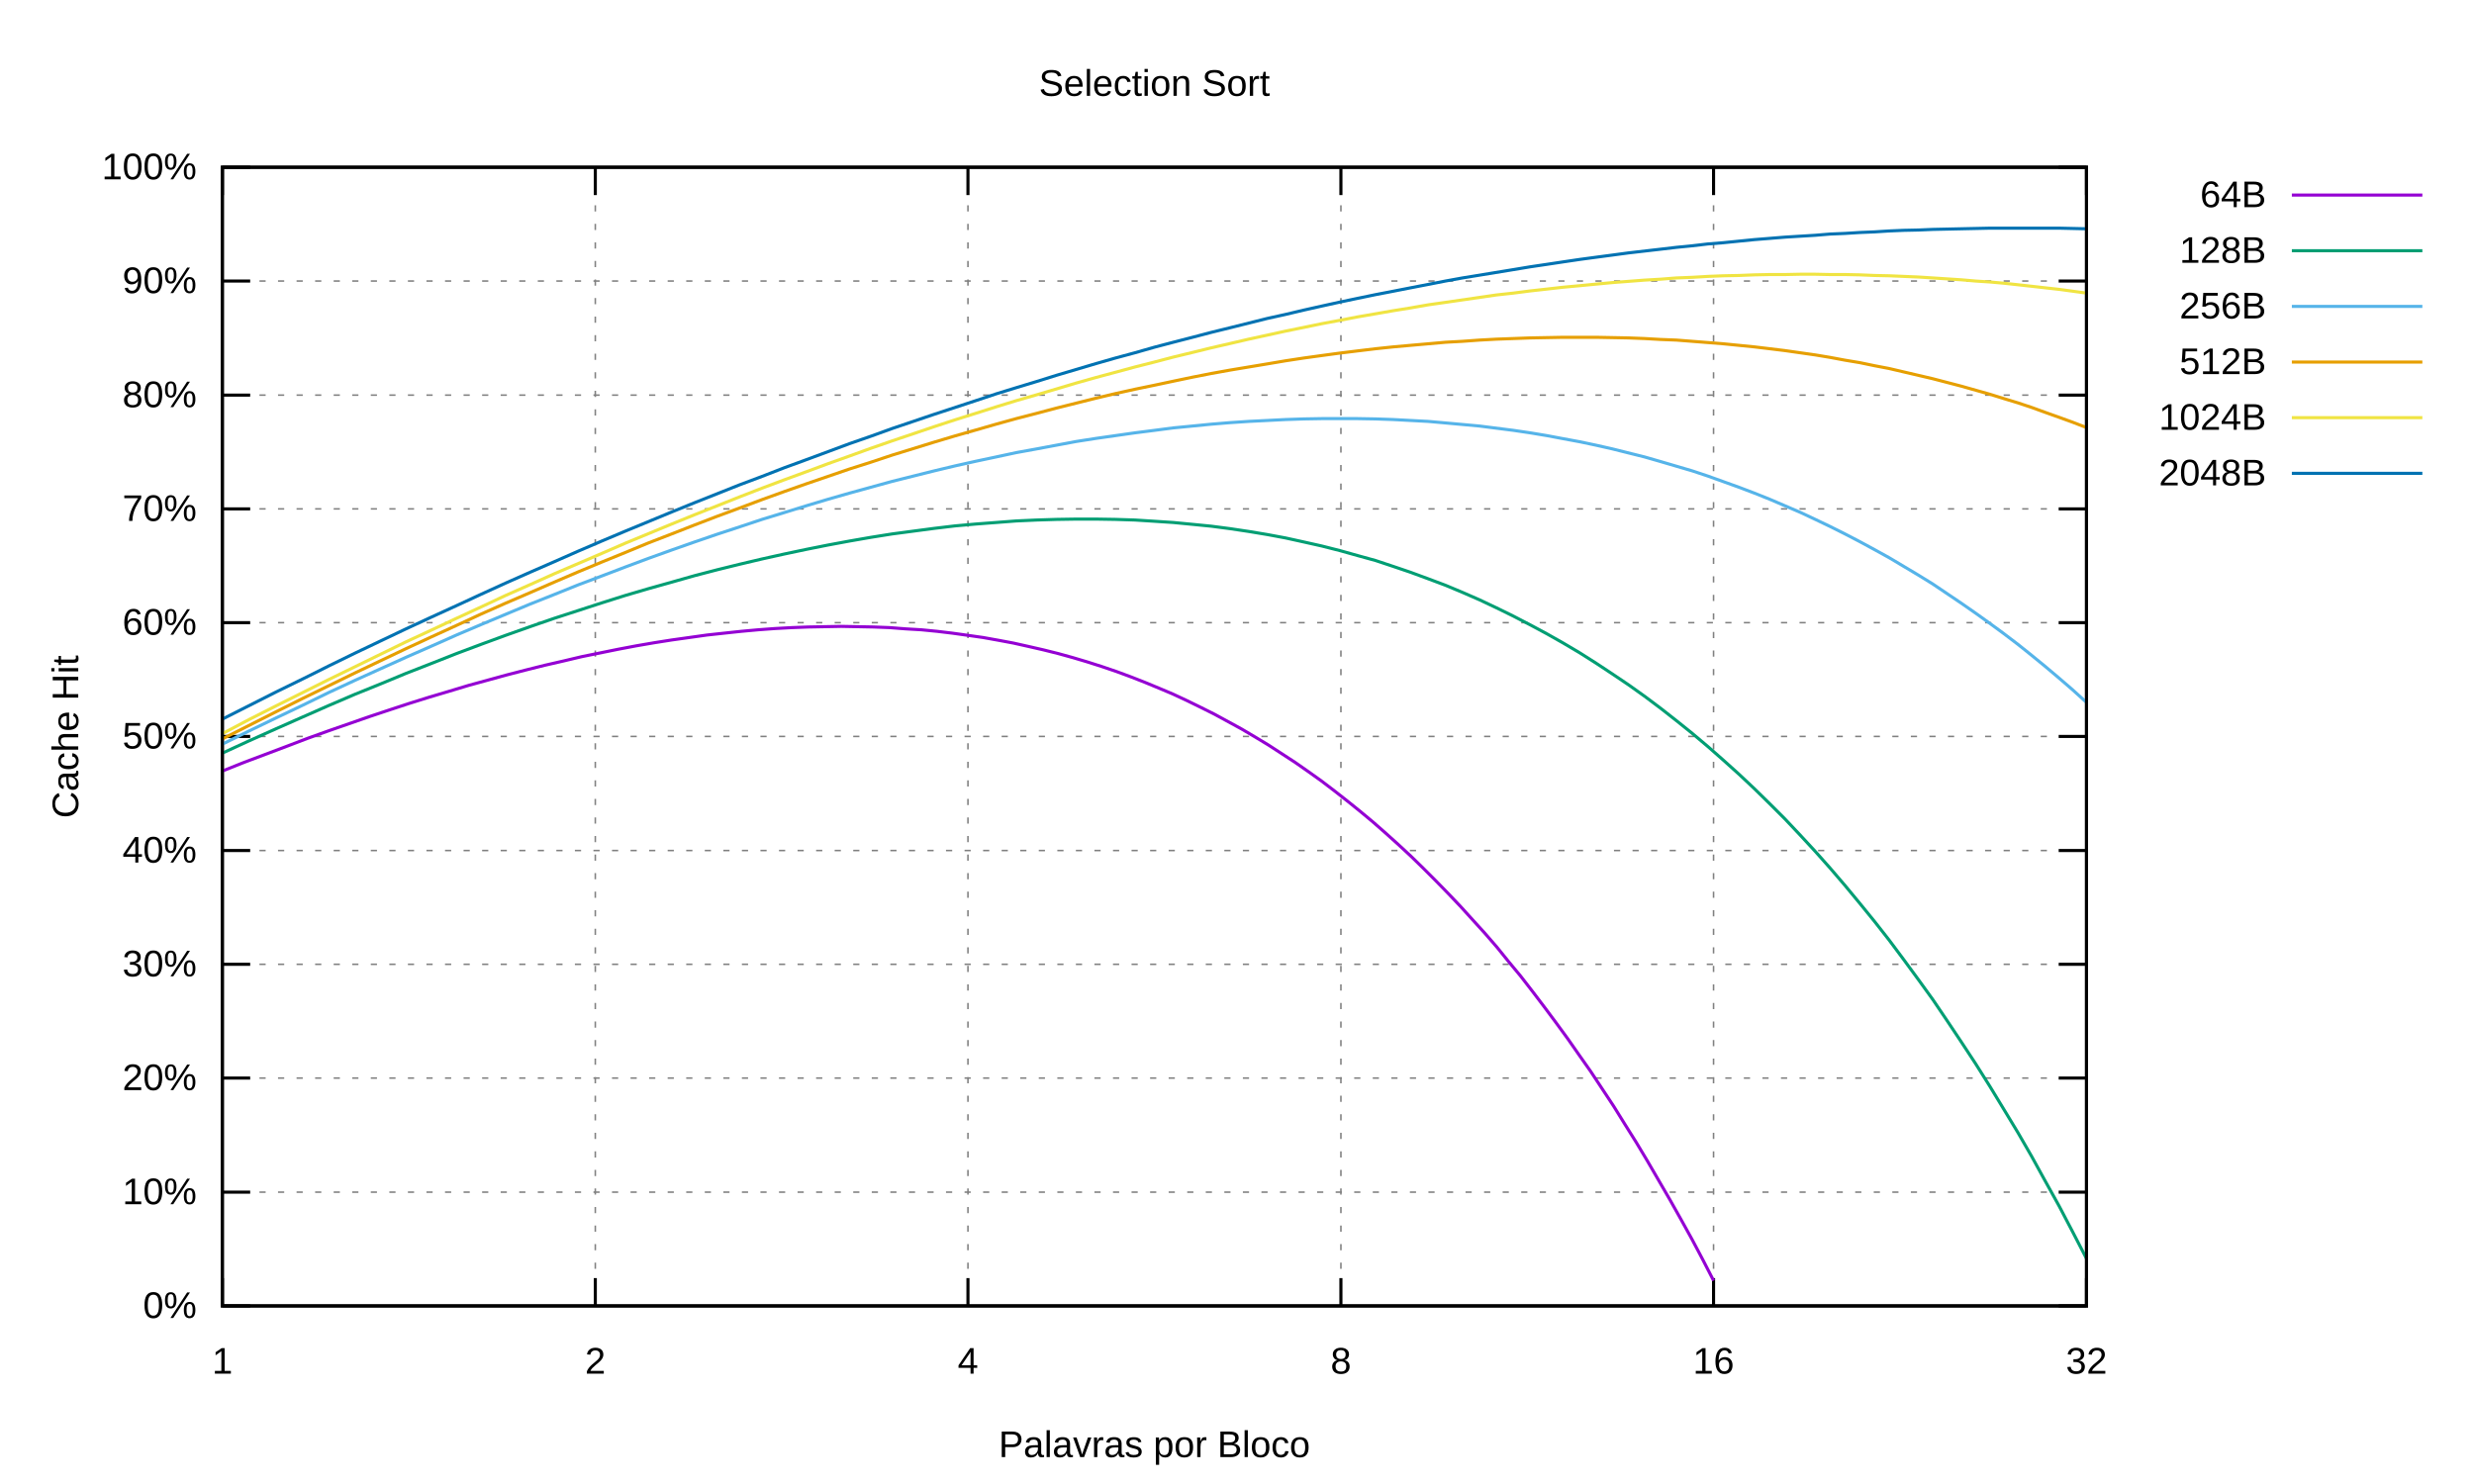
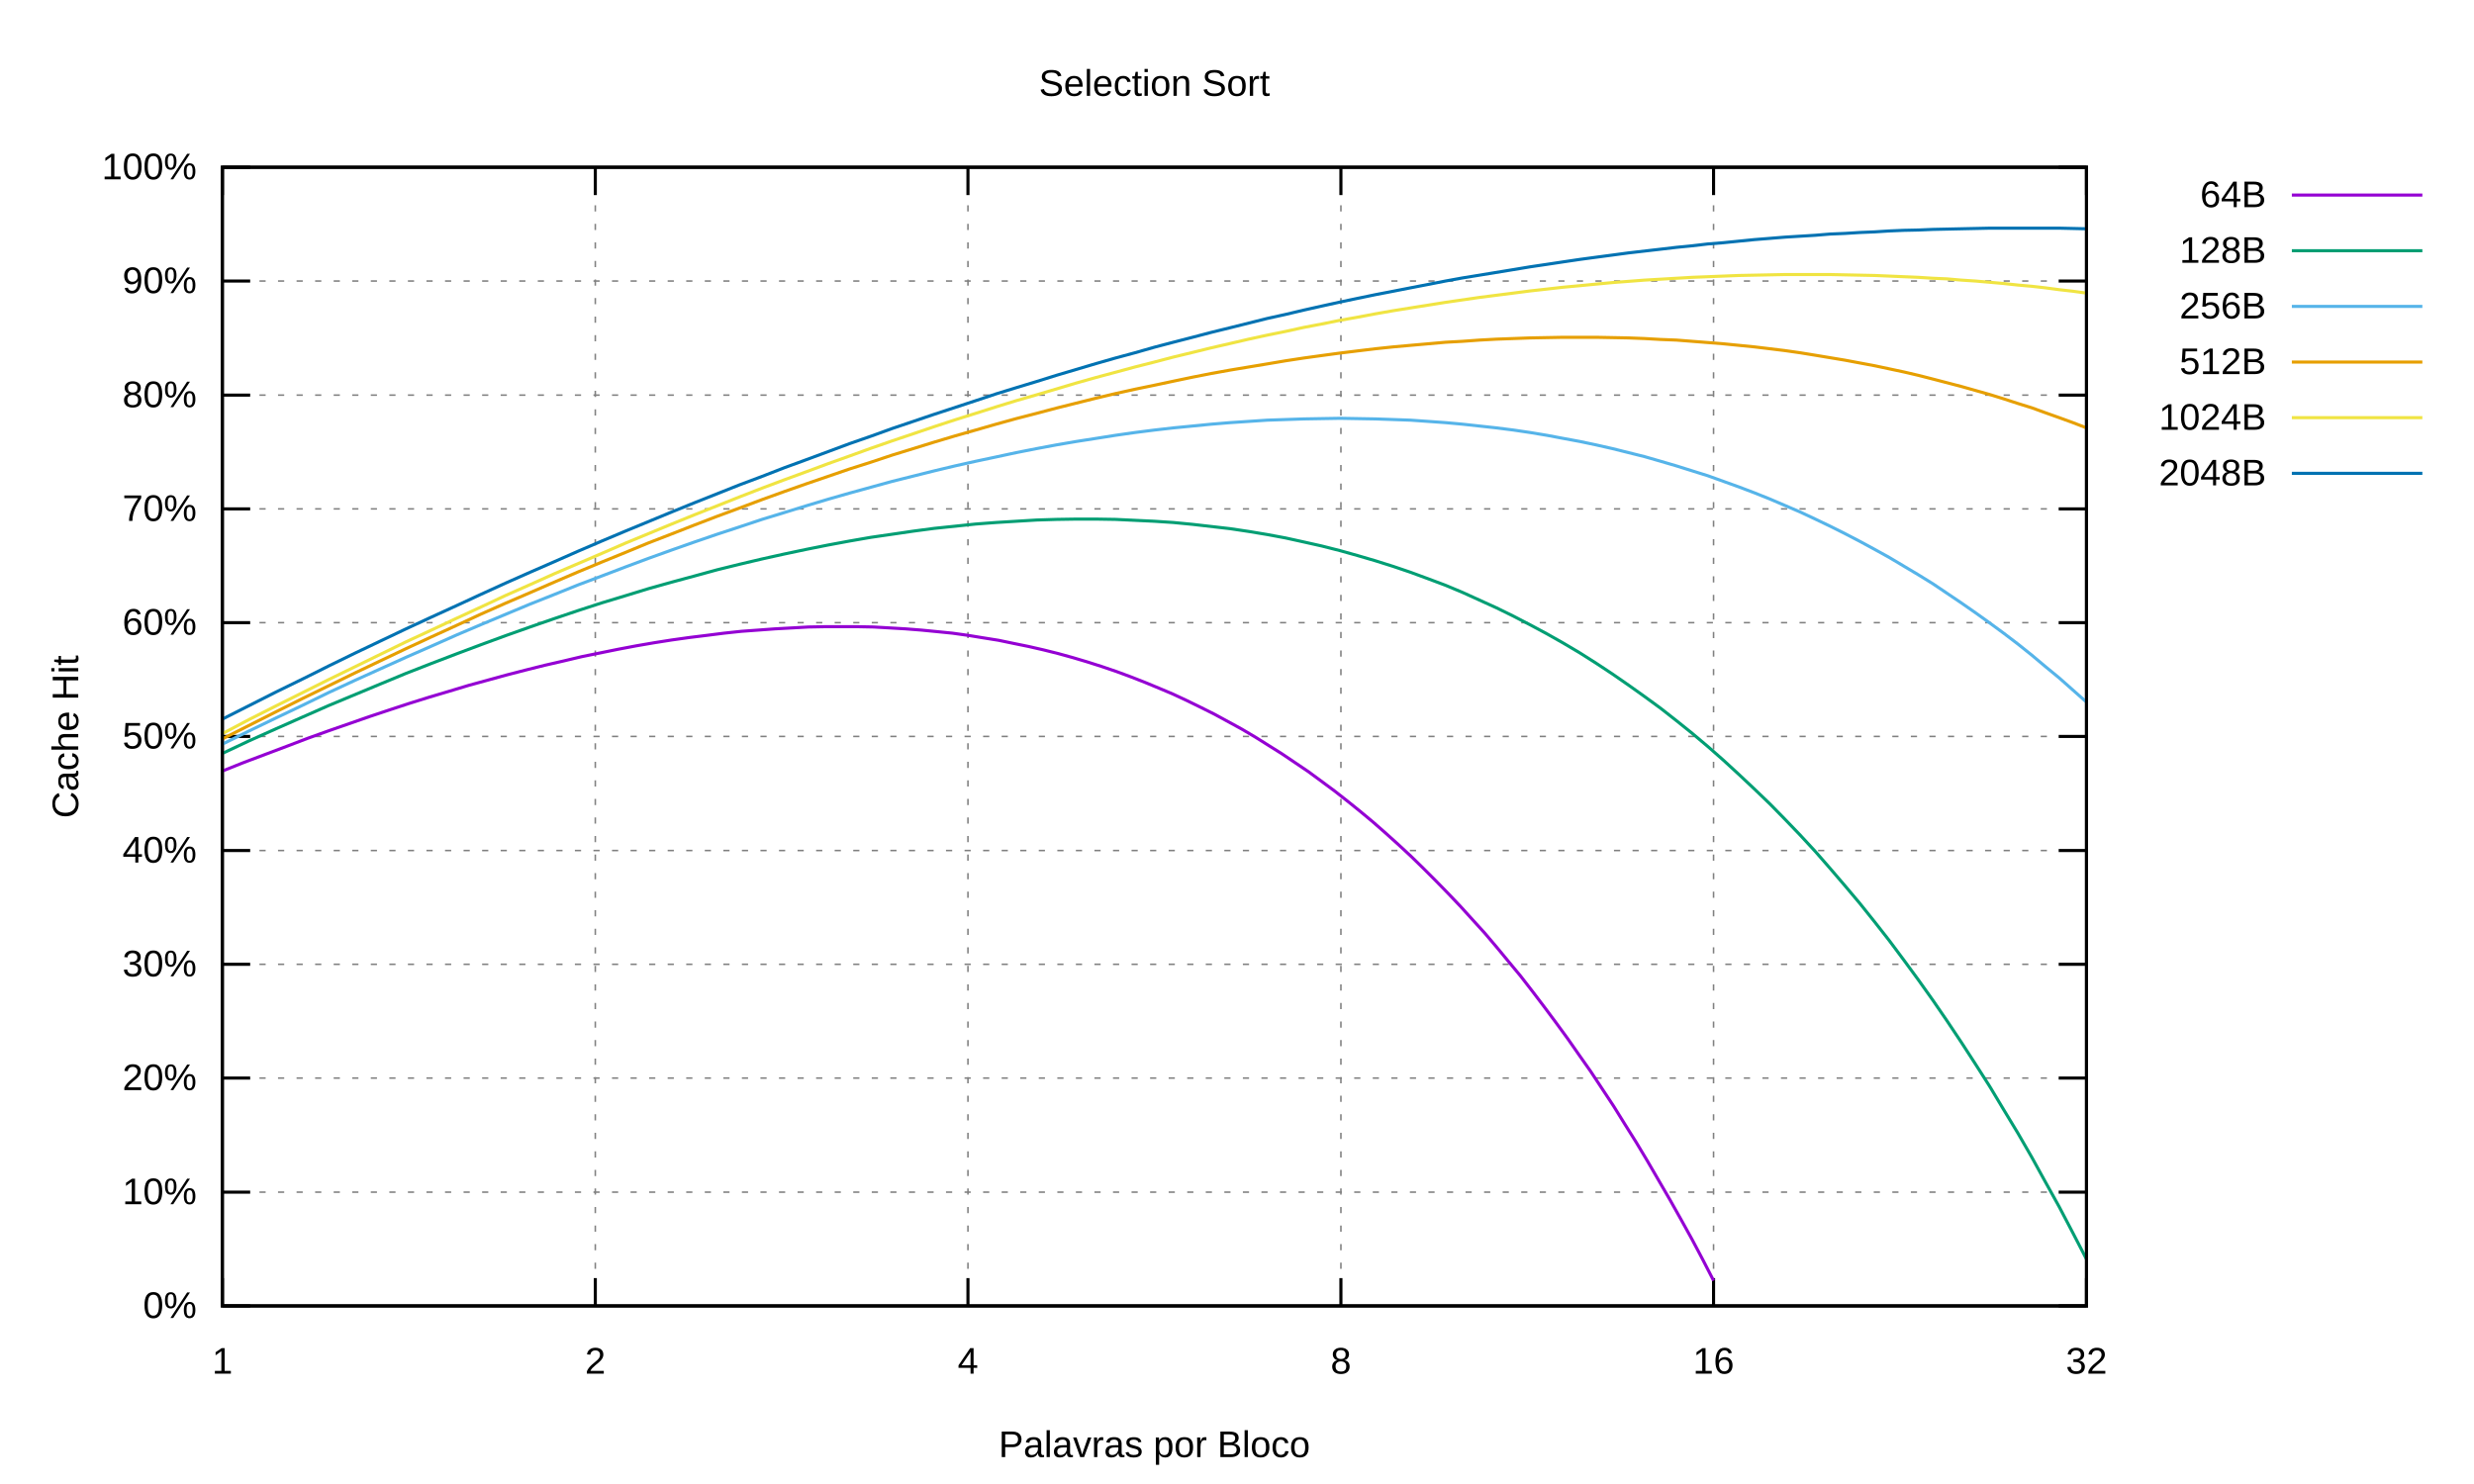
<svg xmlns="http://www.w3.org/2000/svg" xmlns:xlink="http://www.w3.org/1999/xlink" width="800" height="480" viewBox="0 0 800 480">
  <g id="gnuplot_canvas">
    <rect x="0" y="0" width="800" height="480" fill="none" />
    <defs>
      <circle id="gpDot" r="0.5" stroke-width="0.5" stroke="currentColor" />
      <path id="gpPt0" stroke-width="0.222" stroke="currentColor" d="M-1,0 h2 M0,-1 v2" />
      <path id="gpPt1" stroke-width="0.222" stroke="currentColor" d="M-1,-1 L1,1 M1,-1 L-1,1" />
      <path id="gpPt2" stroke-width="0.222" stroke="currentColor" d="M-1,0 L1,0 M0,-1 L0,1 M-1,-1 L1,1 M-1,1 L1,-1" />
      <rect id="gpPt3" stroke-width="0.222" stroke="currentColor" x="-1" y="-1" width="2" height="2" />
      <rect id="gpPt4" stroke-width="0.222" stroke="currentColor" fill="currentColor" x="-1" y="-1" width="2" height="2" />
      <circle id="gpPt5" stroke-width="0.222" stroke="currentColor" cx="0" cy="0" r="1" />
      <use xlink:href="#gpPt5" id="gpPt6" fill="currentColor" stroke="none" />
      <path id="gpPt7" stroke-width="0.222" stroke="currentColor" d="M0,-1.33 L-1.33,0.67 L1.33,0.67 z" />
      <use xlink:href="#gpPt7" id="gpPt8" fill="currentColor" stroke="none" />
      <use xlink:href="#gpPt7" id="gpPt9" stroke="currentColor" transform="rotate(180)" />
      <use xlink:href="#gpPt9" id="gpPt10" fill="currentColor" stroke="none" />
      <use xlink:href="#gpPt3" id="gpPt11" stroke="currentColor" transform="rotate(45)" />
      <use xlink:href="#gpPt11" id="gpPt12" fill="currentColor" stroke="none" />
      <path id="gpPt13" stroke-width="0.222" stroke="currentColor" d="M0,1.330 L1.265,0.411 L0.782,-1.067 L-0.782,-1.076 L-1.265,0.411 z" />
      <use xlink:href="#gpPt13" id="gpPt14" fill="currentColor" stroke="none" />
      <filter id="textbox" filterUnits="objectBoundingBox" x="0" y="0" height="1" width="1">
        <feFlood flood-color="white" flood-opacity="1" result="bgnd" />
        <feComposite in="SourceGraphic" in2="bgnd" operator="atop" />
      </filter>
      <filter id="greybox" filterUnits="objectBoundingBox" x="0" y="0" height="1" width="1">
        <feFlood flood-color="lightgrey" flood-opacity="1" result="grey" />
        <feComposite in="SourceGraphic" in2="grey" operator="atop" />
      </filter>
    </defs>
    <g fill="none" color="white" stroke="black" stroke-width="1.00" stroke-linecap="butt" stroke-linejoin="miter">
</g>
    <g fill="none" color="black" stroke="currentColor" stroke-width="1.00" stroke-linecap="butt" stroke-linejoin="miter">
</g>
    <g fill="none" color="black" stroke="black" stroke-width="0.50" stroke-linecap="butt" stroke-linejoin="miter">
</g>
    <g fill="none" color="gray" stroke="currentColor" stroke-width="0.50" stroke-linecap="butt" stroke-linejoin="miter">
      <path stroke="gray" stroke-dasharray="2,4" class="gridline" d="M71.9,422.4 L674.7,422.4  " />
    </g>
    <g fill="none" color="gray" stroke="gray" stroke-width="1.00" stroke-linecap="butt" stroke-linejoin="miter">
</g>
    <g fill="none" color="black" stroke="currentColor" stroke-width="1.00" stroke-linecap="butt" stroke-linejoin="miter">
      <path stroke="black" d="M71.9,422.4 L80.9,422.4 M674.7,422.4 L665.7,422.4  " />
      <g transform="translate(63.6,426.3)" stroke="none" fill="black" font-family="Arial" font-size="12.00" text-anchor="end">
        <text>
          <tspan font-family="Arial">0%</tspan>
        </text>
      </g>
    </g>
    <g fill="none" color="black" stroke="currentColor" stroke-width="1.00" stroke-linecap="butt" stroke-linejoin="miter">
</g>
    <g fill="none" color="black" stroke="black" stroke-width="0.50" stroke-linecap="butt" stroke-linejoin="miter">
</g>
    <g fill="none" color="gray" stroke="currentColor" stroke-width="0.50" stroke-linecap="butt" stroke-linejoin="miter">
      <path stroke="gray" stroke-dasharray="2,4" class="gridline" d="M71.9,385.6 L674.7,385.6  " />
    </g>
    <g fill="none" color="gray" stroke="gray" stroke-width="1.00" stroke-linecap="butt" stroke-linejoin="miter">
</g>
    <g fill="none" color="black" stroke="currentColor" stroke-width="1.00" stroke-linecap="butt" stroke-linejoin="miter">
      <path stroke="black" d="M71.9,385.6 L80.9,385.6 M674.7,385.6 L665.7,385.6  " />
      <g transform="translate(63.6,389.5)" stroke="none" fill="black" font-family="Arial" font-size="12.00" text-anchor="end">
        <text>
          <tspan font-family="Arial">10%</tspan>
        </text>
      </g>
    </g>
    <g fill="none" color="black" stroke="currentColor" stroke-width="1.00" stroke-linecap="butt" stroke-linejoin="miter">
</g>
    <g fill="none" color="black" stroke="black" stroke-width="0.50" stroke-linecap="butt" stroke-linejoin="miter">
</g>
    <g fill="none" color="gray" stroke="currentColor" stroke-width="0.50" stroke-linecap="butt" stroke-linejoin="miter">
      <path stroke="gray" stroke-dasharray="2,4" class="gridline" d="M71.9,348.7 L674.7,348.7  " />
    </g>
    <g fill="none" color="gray" stroke="gray" stroke-width="1.00" stroke-linecap="butt" stroke-linejoin="miter">
</g>
    <g fill="none" color="black" stroke="currentColor" stroke-width="1.00" stroke-linecap="butt" stroke-linejoin="miter">
      <path stroke="black" d="M71.9,348.7 L80.9,348.7 M674.7,348.7 L665.7,348.7  " />
      <g transform="translate(63.6,352.6)" stroke="none" fill="black" font-family="Arial" font-size="12.00" text-anchor="end">
        <text>
          <tspan font-family="Arial">20%</tspan>
        </text>
      </g>
    </g>
    <g fill="none" color="black" stroke="currentColor" stroke-width="1.00" stroke-linecap="butt" stroke-linejoin="miter">
</g>
    <g fill="none" color="black" stroke="black" stroke-width="0.50" stroke-linecap="butt" stroke-linejoin="miter">
</g>
    <g fill="none" color="gray" stroke="currentColor" stroke-width="0.50" stroke-linecap="butt" stroke-linejoin="miter">
      <path stroke="gray" stroke-dasharray="2,4" class="gridline" d="M71.9,311.9 L674.7,311.9  " />
    </g>
    <g fill="none" color="gray" stroke="gray" stroke-width="1.00" stroke-linecap="butt" stroke-linejoin="miter">
</g>
    <g fill="none" color="black" stroke="currentColor" stroke-width="1.00" stroke-linecap="butt" stroke-linejoin="miter">
      <path stroke="black" d="M71.9,311.9 L80.9,311.9 M674.7,311.9 L665.7,311.9  " />
      <g transform="translate(63.6,315.8)" stroke="none" fill="black" font-family="Arial" font-size="12.00" text-anchor="end">
        <text>
          <tspan font-family="Arial">30%</tspan>
        </text>
      </g>
    </g>
    <g fill="none" color="black" stroke="currentColor" stroke-width="1.00" stroke-linecap="butt" stroke-linejoin="miter">
</g>
    <g fill="none" color="black" stroke="black" stroke-width="0.50" stroke-linecap="butt" stroke-linejoin="miter">
</g>
    <g fill="none" color="gray" stroke="currentColor" stroke-width="0.50" stroke-linecap="butt" stroke-linejoin="miter">
      <path stroke="gray" stroke-dasharray="2,4" class="gridline" d="M71.9,275.1 L674.7,275.1  " />
    </g>
    <g fill="none" color="gray" stroke="gray" stroke-width="1.00" stroke-linecap="butt" stroke-linejoin="miter">
</g>
    <g fill="none" color="black" stroke="currentColor" stroke-width="1.00" stroke-linecap="butt" stroke-linejoin="miter">
      <path stroke="black" d="M71.9,275.1 L80.9,275.1 M674.7,275.1 L665.7,275.1  " />
      <g transform="translate(63.6,279.0)" stroke="none" fill="black" font-family="Arial" font-size="12.00" text-anchor="end">
        <text>
          <tspan font-family="Arial">40%</tspan>
        </text>
      </g>
    </g>
    <g fill="none" color="black" stroke="currentColor" stroke-width="1.00" stroke-linecap="butt" stroke-linejoin="miter">
</g>
    <g fill="none" color="black" stroke="black" stroke-width="0.50" stroke-linecap="butt" stroke-linejoin="miter">
</g>
    <g fill="none" color="gray" stroke="currentColor" stroke-width="0.50" stroke-linecap="butt" stroke-linejoin="miter">
      <path stroke="gray" stroke-dasharray="2,4" class="gridline" d="M71.9,238.2 L674.7,238.2  " />
    </g>
    <g fill="none" color="gray" stroke="gray" stroke-width="1.00" stroke-linecap="butt" stroke-linejoin="miter">
</g>
    <g fill="none" color="black" stroke="currentColor" stroke-width="1.00" stroke-linecap="butt" stroke-linejoin="miter">
      <path stroke="black" d="M71.9,238.2 L80.9,238.2 M674.7,238.2 L665.7,238.2  " />
      <g transform="translate(63.6,242.1)" stroke="none" fill="black" font-family="Arial" font-size="12.00" text-anchor="end">
        <text>
          <tspan font-family="Arial">50%</tspan>
        </text>
      </g>
    </g>
    <g fill="none" color="black" stroke="currentColor" stroke-width="1.00" stroke-linecap="butt" stroke-linejoin="miter">
</g>
    <g fill="none" color="black" stroke="black" stroke-width="0.50" stroke-linecap="butt" stroke-linejoin="miter">
</g>
    <g fill="none" color="gray" stroke="currentColor" stroke-width="0.50" stroke-linecap="butt" stroke-linejoin="miter">
      <path stroke="gray" stroke-dasharray="2,4" class="gridline" d="M71.9,201.4 L674.7,201.4  " />
    </g>
    <g fill="none" color="gray" stroke="gray" stroke-width="1.00" stroke-linecap="butt" stroke-linejoin="miter">
</g>
    <g fill="none" color="black" stroke="currentColor" stroke-width="1.00" stroke-linecap="butt" stroke-linejoin="miter">
      <path stroke="black" d="M71.9,201.4 L80.9,201.4 M674.7,201.4 L665.7,201.4  " />
      <g transform="translate(63.6,205.3)" stroke="none" fill="black" font-family="Arial" font-size="12.00" text-anchor="end">
        <text>
          <tspan font-family="Arial">60%</tspan>
        </text>
      </g>
    </g>
    <g fill="none" color="black" stroke="currentColor" stroke-width="1.00" stroke-linecap="butt" stroke-linejoin="miter">
</g>
    <g fill="none" color="black" stroke="black" stroke-width="0.50" stroke-linecap="butt" stroke-linejoin="miter">
</g>
    <g fill="none" color="gray" stroke="currentColor" stroke-width="0.50" stroke-linecap="butt" stroke-linejoin="miter">
      <path stroke="gray" stroke-dasharray="2,4" class="gridline" d="M71.9,164.6 L674.7,164.6  " />
    </g>
    <g fill="none" color="gray" stroke="gray" stroke-width="1.00" stroke-linecap="butt" stroke-linejoin="miter">
</g>
    <g fill="none" color="black" stroke="currentColor" stroke-width="1.00" stroke-linecap="butt" stroke-linejoin="miter">
      <path stroke="black" d="M71.9,164.6 L80.9,164.6 M674.7,164.6 L665.7,164.6  " />
      <g transform="translate(63.6,168.5)" stroke="none" fill="black" font-family="Arial" font-size="12.00" text-anchor="end">
        <text>
          <tspan font-family="Arial">70%</tspan>
        </text>
      </g>
    </g>
    <g fill="none" color="black" stroke="currentColor" stroke-width="1.00" stroke-linecap="butt" stroke-linejoin="miter">
</g>
    <g fill="none" color="black" stroke="black" stroke-width="0.50" stroke-linecap="butt" stroke-linejoin="miter">
</g>
    <g fill="none" color="gray" stroke="currentColor" stroke-width="0.50" stroke-linecap="butt" stroke-linejoin="miter">
      <path stroke="gray" stroke-dasharray="2,4" class="gridline" d="M71.9,127.8 L674.7,127.8  " />
    </g>
    <g fill="none" color="gray" stroke="gray" stroke-width="1.00" stroke-linecap="butt" stroke-linejoin="miter">
</g>
    <g fill="none" color="black" stroke="currentColor" stroke-width="1.00" stroke-linecap="butt" stroke-linejoin="miter">
      <path stroke="black" d="M71.9,127.8 L80.9,127.8 M674.7,127.8 L665.7,127.8  " />
      <g transform="translate(63.6,131.7)" stroke="none" fill="black" font-family="Arial" font-size="12.00" text-anchor="end">
        <text>
          <tspan font-family="Arial">80%</tspan>
        </text>
      </g>
    </g>
    <g fill="none" color="black" stroke="currentColor" stroke-width="1.00" stroke-linecap="butt" stroke-linejoin="miter">
</g>
    <g fill="none" color="black" stroke="black" stroke-width="0.50" stroke-linecap="butt" stroke-linejoin="miter">
</g>
    <g fill="none" color="gray" stroke="currentColor" stroke-width="0.50" stroke-linecap="butt" stroke-linejoin="miter">
      <path stroke="gray" stroke-dasharray="2,4" class="gridline" d="M71.9,90.9 L674.7,90.9  " />
    </g>
    <g fill="none" color="gray" stroke="gray" stroke-width="1.00" stroke-linecap="butt" stroke-linejoin="miter">
</g>
    <g fill="none" color="black" stroke="currentColor" stroke-width="1.00" stroke-linecap="butt" stroke-linejoin="miter">
      <path stroke="black" d="M71.9,90.9 L80.9,90.9 M674.7,90.9 L665.7,90.9  " />
      <g transform="translate(63.6,94.8)" stroke="none" fill="black" font-family="Arial" font-size="12.00" text-anchor="end">
        <text>
          <tspan font-family="Arial">90%</tspan>
        </text>
      </g>
    </g>
    <g fill="none" color="black" stroke="currentColor" stroke-width="1.00" stroke-linecap="butt" stroke-linejoin="miter">
</g>
    <g fill="none" color="black" stroke="black" stroke-width="0.50" stroke-linecap="butt" stroke-linejoin="miter">
</g>
    <g fill="none" color="gray" stroke="currentColor" stroke-width="0.50" stroke-linecap="butt" stroke-linejoin="miter">
      <path stroke="gray" stroke-dasharray="2,4" class="gridline" d="M71.9,54.1 L674.7,54.1  " />
    </g>
    <g fill="none" color="gray" stroke="gray" stroke-width="1.00" stroke-linecap="butt" stroke-linejoin="miter">
</g>
    <g fill="none" color="black" stroke="currentColor" stroke-width="1.00" stroke-linecap="butt" stroke-linejoin="miter">
      <path stroke="black" d="M71.9,54.1 L80.9,54.1 M674.7,54.1 L665.7,54.1  " />
      <g transform="translate(63.6,58.0)" stroke="none" fill="black" font-family="Arial" font-size="12.00" text-anchor="end">
        <text>
          <tspan font-family="Arial">100%</tspan>
        </text>
      </g>
    </g>
    <g fill="none" color="black" stroke="currentColor" stroke-width="1.00" stroke-linecap="butt" stroke-linejoin="miter">
</g>
    <g fill="none" color="black" stroke="black" stroke-width="0.50" stroke-linecap="butt" stroke-linejoin="miter">
</g>
    <g fill="none" color="gray" stroke="currentColor" stroke-width="0.50" stroke-linecap="butt" stroke-linejoin="miter">
      <path stroke="gray" stroke-dasharray="2,4" class="gridline" d="M71.9,422.4 L71.9,54.1  " />
    </g>
    <g fill="none" color="gray" stroke="gray" stroke-width="1.00" stroke-linecap="butt" stroke-linejoin="miter">
</g>
    <g fill="none" color="black" stroke="currentColor" stroke-width="1.00" stroke-linecap="butt" stroke-linejoin="miter">
      <path stroke="black" d="M71.9,422.4 L71.9,413.4 M71.9,54.1 L71.9,63.1  " />
      <g transform="translate(71.9,444.3)" stroke="none" fill="black" font-family="Arial" font-size="12.00" text-anchor="middle">
        <text>
          <tspan font-family="Arial"> 1</tspan>
        </text>
      </g>
    </g>
    <g fill="none" color="black" stroke="currentColor" stroke-width="1.00" stroke-linecap="butt" stroke-linejoin="miter">
</g>
    <g fill="none" color="black" stroke="black" stroke-width="0.50" stroke-linecap="butt" stroke-linejoin="miter">
</g>
    <g fill="none" color="gray" stroke="currentColor" stroke-width="0.50" stroke-linecap="butt" stroke-linejoin="miter">
      <path stroke="gray" stroke-dasharray="2,4" class="gridline" d="M192.5,422.4 L192.5,54.1  " />
    </g>
    <g fill="none" color="gray" stroke="gray" stroke-width="1.00" stroke-linecap="butt" stroke-linejoin="miter">
</g>
    <g fill="none" color="black" stroke="currentColor" stroke-width="1.00" stroke-linecap="butt" stroke-linejoin="miter">
      <path stroke="black" d="M192.5,422.4 L192.5,413.4 M192.5,54.1 L192.5,63.1  " />
      <g transform="translate(192.5,444.3)" stroke="none" fill="black" font-family="Arial" font-size="12.00" text-anchor="middle">
        <text>
          <tspan font-family="Arial"> 2</tspan>
        </text>
      </g>
    </g>
    <g fill="none" color="black" stroke="currentColor" stroke-width="1.00" stroke-linecap="butt" stroke-linejoin="miter">
</g>
    <g fill="none" color="black" stroke="black" stroke-width="0.50" stroke-linecap="butt" stroke-linejoin="miter">
</g>
    <g fill="none" color="gray" stroke="currentColor" stroke-width="0.50" stroke-linecap="butt" stroke-linejoin="miter">
      <path stroke="gray" stroke-dasharray="2,4" class="gridline" d="M313.0,422.4 L313.0,54.1  " />
    </g>
    <g fill="none" color="gray" stroke="gray" stroke-width="1.00" stroke-linecap="butt" stroke-linejoin="miter">
</g>
    <g fill="none" color="black" stroke="currentColor" stroke-width="1.00" stroke-linecap="butt" stroke-linejoin="miter">
      <path stroke="black" d="M313.0,422.4 L313.0,413.4 M313.0,54.1 L313.0,63.1  " />
      <g transform="translate(313.0,444.3)" stroke="none" fill="black" font-family="Arial" font-size="12.00" text-anchor="middle">
        <text>
          <tspan font-family="Arial"> 4</tspan>
        </text>
      </g>
    </g>
    <g fill="none" color="black" stroke="currentColor" stroke-width="1.00" stroke-linecap="butt" stroke-linejoin="miter">
</g>
    <g fill="none" color="black" stroke="black" stroke-width="0.50" stroke-linecap="butt" stroke-linejoin="miter">
</g>
    <g fill="none" color="gray" stroke="currentColor" stroke-width="0.50" stroke-linecap="butt" stroke-linejoin="miter">
      <path stroke="gray" stroke-dasharray="2,4" class="gridline" d="M433.6,422.4 L433.6,54.1  " />
    </g>
    <g fill="none" color="gray" stroke="gray" stroke-width="1.00" stroke-linecap="butt" stroke-linejoin="miter">
</g>
    <g fill="none" color="black" stroke="currentColor" stroke-width="1.00" stroke-linecap="butt" stroke-linejoin="miter">
      <path stroke="black" d="M433.6,422.4 L433.6,413.4 M433.6,54.1 L433.6,63.1  " />
      <g transform="translate(433.6,444.3)" stroke="none" fill="black" font-family="Arial" font-size="12.00" text-anchor="middle">
        <text>
          <tspan font-family="Arial"> 8</tspan>
        </text>
      </g>
    </g>
    <g fill="none" color="black" stroke="currentColor" stroke-width="1.00" stroke-linecap="butt" stroke-linejoin="miter">
</g>
    <g fill="none" color="black" stroke="black" stroke-width="0.50" stroke-linecap="butt" stroke-linejoin="miter">
</g>
    <g fill="none" color="gray" stroke="currentColor" stroke-width="0.50" stroke-linecap="butt" stroke-linejoin="miter">
      <path stroke="gray" stroke-dasharray="2,4" class="gridline" d="M554.1,422.4 L554.1,54.1  " />
    </g>
    <g fill="none" color="gray" stroke="gray" stroke-width="1.00" stroke-linecap="butt" stroke-linejoin="miter">
</g>
    <g fill="none" color="black" stroke="currentColor" stroke-width="1.00" stroke-linecap="butt" stroke-linejoin="miter">
      <path stroke="black" d="M554.1,422.4 L554.1,413.4 M554.1,54.1 L554.1,63.1  " />
      <g transform="translate(554.1,444.3)" stroke="none" fill="black" font-family="Arial" font-size="12.00" text-anchor="middle">
        <text>
          <tspan font-family="Arial"> 16</tspan>
        </text>
      </g>
    </g>
    <g fill="none" color="black" stroke="currentColor" stroke-width="1.00" stroke-linecap="butt" stroke-linejoin="miter">
</g>
    <g fill="none" color="black" stroke="black" stroke-width="0.50" stroke-linecap="butt" stroke-linejoin="miter">
</g>
    <g fill="none" color="gray" stroke="currentColor" stroke-width="0.50" stroke-linecap="butt" stroke-linejoin="miter">
      <path stroke="gray" stroke-dasharray="2,4" class="gridline" d="M674.7,422.4 L674.7,54.1  " />
    </g>
    <g fill="none" color="gray" stroke="gray" stroke-width="1.00" stroke-linecap="butt" stroke-linejoin="miter">
</g>
    <g fill="none" color="black" stroke="currentColor" stroke-width="1.00" stroke-linecap="butt" stroke-linejoin="miter">
      <path stroke="black" d="M674.7,422.4 L674.7,413.4 M674.7,54.1 L674.7,63.1  " />
      <g transform="translate(674.7,444.3)" stroke="none" fill="black" font-family="Arial" font-size="12.00" text-anchor="middle">
        <text>
          <tspan font-family="Arial"> 32</tspan>
        </text>
      </g>
    </g>
    <g fill="none" color="black" stroke="currentColor" stroke-width="1.00" stroke-linecap="butt" stroke-linejoin="miter">
</g>
    <g fill="none" color="black" stroke="currentColor" stroke-width="1.00" stroke-linecap="butt" stroke-linejoin="miter">
      <path stroke="black" d="M71.9,54.1 L71.9,422.4 L674.7,422.4 L674.7,54.1 L71.9,54.1 Z  " />
    </g>
    <g fill="none" color="black" stroke="currentColor" stroke-width="1.00" stroke-linecap="butt" stroke-linejoin="miter">
      <g transform="translate(25.3,238.3) rotate(270)" stroke="none" fill="black" font-family="Arial" font-size="12.00" text-anchor="middle">
        <text>
          <tspan font-family="Arial">Cache Hit</tspan>
        </text>
      </g>
    </g>
    <g fill="none" color="black" stroke="currentColor" stroke-width="1.00" stroke-linecap="butt" stroke-linejoin="miter">
      <g transform="translate(373.3,471.3)" stroke="none" fill="black" font-family="Arial" font-size="12.00" text-anchor="middle">
        <text>
          <tspan font-family="Arial">Palavras por Bloco</tspan>
        </text>
      </g>
    </g>
    <g fill="none" color="black" stroke="currentColor" stroke-width="1.00" stroke-linecap="butt" stroke-linejoin="miter">
      <g transform="translate(373.3,31.0)" stroke="none" fill="black" font-family="Arial" font-size="12.00" text-anchor="middle">
        <text>
          <tspan font-family="Arial">Selection Sort</tspan>
        </text>
      </g>
    </g>
    <g fill="none" color="black" stroke="currentColor" stroke-width="1.00" stroke-linecap="butt" stroke-linejoin="miter">
</g>
    <g id="gnuplot_plot_1">
      <g fill="none" color="black" stroke="currentColor" stroke-width="1.00" stroke-linecap="butt" stroke-linejoin="miter">
        <g transform="translate(732.8,67.0)" stroke="none" fill="black" font-family="Arial" font-size="12.00" text-anchor="end">
          <text>
            <tspan font-family="Arial">64B</tspan>
          </text>
        </g>
      </g>
      <g fill="none" color="black" stroke="currentColor" stroke-width="1.00" stroke-linecap="butt" stroke-linejoin="miter">
-         <path stroke="rgb(148,   0, 211)" d="M741.1,63.1 L783.3,63.1 M71.9,249.4 L78.9,246.6 L85.8,244.0 L92.7,241.4 L99.5,238.8 L106.2,236.4   L112.8,234.1 L119.4,231.8 L126.0,229.6 L132.4,227.5 L138.8,225.5 L145.2,223.6 L151.5,221.7 L157.7,220.0   L163.9,218.3 L170.1,216.7 L176.1,215.2 L182.2,213.8 L188.1,212.4 L194.0,211.2 L199.9,210.0 L205.7,208.9   L211.5,207.9 L217.2,207.0 L222.9,206.2 L228.6,205.4 L234.1,204.8 L239.7,204.2 L245.2,203.7 L250.6,203.3   L256.1,203.0 L261.4,202.8 L266.8,202.7 L272.0,202.6 L277.3,202.7 L282.5,202.8 L287.7,203.0 L292.8,203.4   L297.9,203.7 L303.0,204.2 L308.0,204.8 L313.0,205.5 L317.9,206.2 L322.9,207.1 L327.7,208.0 L332.6,209.1   L337.4,210.2 L342.2,211.4 L346.9,212.7 L351.6,214.1 L356.3,215.6 L361.0,217.2 L365.6,218.9 L370.2,220.7   L374.8,222.6 L379.3,224.5 L383.8,226.6 L388.3,228.8 L392.7,231.0 L397.1,233.4 L401.5,235.8 L405.9,238.4   L410.2,241.0 L414.5,243.8 L418.8,246.6 L423.1,249.6 L427.3,252.6 L431.5,255.8 L435.7,259.1 L439.8,262.4   L444.0,265.9 L448.1,269.5 L452.1,273.1 L456.2,276.9 L460.2,280.8 L464.2,284.8 L468.2,288.9 L472.2,293.1   L476.1,297.4 L480.1,301.8 L484.0,306.3 L487.8,311.0 L491.7,315.7 L495.5,320.6 L499.3,325.6 L503.1,330.7   L506.9,335.9 L510.6,341.2 L514.4,346.6 L518.1,352.2 L521.8,357.8 L525.4,363.6 L529.1,369.5 L532.7,375.5   L536.3,381.7 L539.9,387.9 L543.5,394.3 L547.1,400.8 L550.6,407.4 L554.1,414.2  " />
+         <path stroke="rgb(148,   0, 211)" d="M741.1,63.1 L783.3,63.1 M71.9,249.4 L78.9,246.6 L85.8,244.0 L92.7,241.4 L99.5,238.8 L106.2,236.4   L112.8,234.1 L119.4,231.8 L126.0,229.6 L132.4,227.5 L138.8,225.5 L145.2,223.6 L151.5,221.7 L157.7,220.0   L163.9,218.3 L170.1,216.7 L176.1,215.2 L182.2,213.8 L188.1,212.4 L194.0,211.2 L199.9,210.0 L205.7,208.9   L211.5,207.9 L217.2,207.0 L222.9,206.2 L228.6,205.5 L234.1,204.8 L239.7,204.2 L245.2,203.8 L250.6,203.4   L256.1,203.1 L261.4,202.8 L266.8,202.7 L272.0,202.7 L277.3,202.7 L282.5,202.8 L287.7,203.1 L292.8,203.4   L297.9,203.8 L303.0,204.3 L308.0,204.8 L313.0,205.5 L317.9,206.3 L322.9,207.1 L327.7,208.1 L332.6,209.1   L337.4,210.2 L342.2,211.4 L346.9,212.7 L351.6,214.1 L356.3,215.6 L361.0,217.2 L365.6,218.9 L370.2,220.7   L374.8,222.6 L379.3,224.5 L383.8,226.6 L388.3,228.8 L392.7,231.0 L397.1,233.4 L401.5,235.8 L405.9,238.4   L410.2,241.1 L414.5,243.8 L418.8,246.7 L423.1,249.6 L427.3,252.7 L431.5,255.8 L435.7,259.1 L439.8,262.4   L444.0,265.9 L448.1,269.5 L452.1,273.1 L456.2,276.9 L460.2,280.8 L464.2,284.8 L468.2,288.9 L472.2,293.1   L476.1,297.4 L480.1,301.8 L484.0,306.4 L487.8,311.0 L491.7,315.7 L495.5,320.6 L499.3,325.6 L503.1,330.7   L506.9,335.9 L510.6,341.2 L514.4,346.6 L518.1,352.2 L521.8,357.8 L525.4,363.6 L529.1,369.5 L532.7,375.5   L536.3,381.7 L539.9,387.9 L543.5,394.3 L547.1,400.8 L550.6,407.4 L554.1,414.2  " />
      </g>
    </g>
    <g id="gnuplot_plot_2">
      <g fill="none" color="black" stroke="currentColor" stroke-width="1.00" stroke-linecap="butt" stroke-linejoin="miter">
        <g transform="translate(732.8,85.0)" stroke="none" fill="black" font-family="Arial" font-size="12.00" text-anchor="end">
          <text>
            <tspan font-family="Arial">128B</tspan>
          </text>
        </g>
      </g>
      <g fill="none" color="black" stroke="currentColor" stroke-width="1.00" stroke-linecap="butt" stroke-linejoin="miter">
-         <path stroke="rgb(  0, 158, 115)" d="M741.1,81.1 L783.3,81.1 M71.9,243.6 L80.6,239.6 L89.3,235.7 L97.9,231.9 L106.3,228.2 L114.7,224.6   L123.1,221.2 L131.3,217.8 L139.5,214.6 L147.6,211.4 L155.6,208.4 L163.5,205.5 L171.4,202.7 L179.2,200.0   L186.9,197.5 L194.6,195.0 L202.2,192.6 L209.7,190.4 L217.2,188.3 L224.6,186.2 L231.9,184.3 L239.2,182.5   L246.4,180.8 L253.6,179.2 L260.7,177.7 L267.7,176.3 L274.7,175.0 L281.6,173.8 L288.5,172.7 L295.3,171.8   L302.1,170.9 L308.8,170.1 L315.5,169.5 L322.1,169.0 L328.6,168.5 L335.2,168.2 L341.6,168.0 L348.0,167.9   L354.4,167.9 L360.7,168.0 L367.0,168.2 L373.3,168.6 L379.4,169.0 L385.6,169.6 L391.7,170.2 L397.8,171.0   L403.8,171.9 L409.8,172.9 L415.7,174.0 L421.6,175.3 L427.4,176.6 L433.3,178.1 L439.0,179.7 L444.8,181.3   L450.5,183.2 L456.1,185.1 L461.8,187.2 L467.4,189.3 L472.9,191.6 L478.4,194.0 L483.9,196.6 L489.4,199.3   L494.8,202.1 L500.2,205.0 L505.5,208.0 L510.9,211.2 L516.1,214.5 L521.4,218.0 L526.6,221.5 L531.8,225.2   L537.0,229.1 L542.1,233.1 L547.2,237.2 L552.3,241.5 L557.3,245.9 L562.3,250.4 L567.3,255.1 L572.3,260.0   L577.2,264.9 L582.1,270.1 L587.0,275.4 L591.8,280.8 L596.6,286.4 L601.4,292.2 L606.2,298.1 L610.9,304.1   L615.6,310.4 L620.3,316.8 L625.0,323.3 L629.6,330.1 L634.2,337.0 L638.8,344.0 L643.4,351.3 L647.9,358.7   L652.5,366.3 L657.0,374.1 L661.4,382.1 L665.9,390.2 L670.3,398.6 L674.7,407.1  " />
+         <path stroke="rgb(  0, 158, 115)" d="M741.1,81.1 L783.3,81.1 M71.9,243.7 L80.6,239.6 L89.3,235.7 L97.9,231.9 L106.3,228.2 L114.7,224.7   L123.1,221.2 L131.3,217.8 L139.5,214.6 L147.6,211.5 L155.6,208.5 L163.5,205.6 L171.4,202.8 L179.2,200.1   L186.9,197.5 L194.6,195.0 L202.2,192.7 L209.7,190.4 L217.2,188.3 L224.6,186.3 L231.9,184.3 L239.2,182.5   L246.4,180.8 L253.6,179.2 L260.7,177.7 L267.7,176.3 L274.7,175.0 L281.6,173.8 L288.5,172.8 L295.3,171.8   L302.1,170.9 L308.8,170.2 L315.5,169.5 L322.1,169.0 L328.6,168.6 L335.2,168.2 L341.6,168.0 L348.0,167.9   L354.4,167.9 L360.7,168.0 L367.0,168.3 L373.3,168.6 L379.4,169.0 L385.6,169.6 L391.7,170.3 L397.8,171.0   L403.8,171.9 L409.8,172.9 L415.7,174.0 L421.6,175.3 L427.4,176.6 L433.3,178.1 L439.0,179.7 L444.8,181.4   L450.5,183.2 L456.1,185.1 L461.8,187.2 L467.4,189.3 L472.9,191.6 L478.4,194.1 L483.9,196.6 L489.4,199.3   L494.8,202.1 L500.2,205.0 L505.5,208.0 L510.9,211.2 L516.1,214.5 L521.4,218.0 L526.6,221.6 L531.8,225.3   L537.0,229.1 L542.1,233.1 L547.2,237.2 L552.3,241.5 L557.3,245.9 L562.3,250.5 L567.3,255.2 L572.3,260.0   L577.2,265.0 L582.1,270.1 L587.0,275.4 L591.8,280.9 L596.6,286.5 L601.4,292.2 L606.2,298.2 L610.9,304.2   L615.6,310.5 L620.3,316.9 L625.0,323.5 L629.6,330.2 L634.2,337.1 L638.8,344.2 L643.4,351.4 L647.9,358.9   L652.5,366.5 L657.0,374.3 L661.4,382.3 L665.9,390.4 L670.3,398.8 L674.7,407.3  " />
      </g>
    </g>
    <g id="gnuplot_plot_3">
      <g fill="none" color="black" stroke="currentColor" stroke-width="1.00" stroke-linecap="butt" stroke-linejoin="miter">
        <g transform="translate(732.8,103.0)" stroke="none" fill="black" font-family="Arial" font-size="12.00" text-anchor="end">
          <text>
            <tspan font-family="Arial">256B</tspan>
          </text>
        </g>
      </g>
      <g fill="none" color="black" stroke="currentColor" stroke-width="1.00" stroke-linecap="butt" stroke-linejoin="miter">
-         <path stroke="rgb( 86, 180, 233)" d="M741.1,99.1 L783.3,99.1 M71.9,240.7 L80.6,236.4 L89.3,232.2 L97.9,228.1 L106.3,224.0 L114.7,220.1   L123.1,216.3 L131.3,212.6 L139.5,209.0 L147.6,205.4 L155.6,202.0 L163.5,198.7 L171.4,195.4 L179.2,192.3   L186.9,189.2 L194.6,186.3 L202.2,183.4 L209.7,180.6 L217.2,177.9 L224.6,175.3 L231.9,172.8 L239.2,170.4   L246.4,168.0 L253.6,165.8 L260.7,163.6 L267.7,161.5 L274.7,159.5 L281.6,157.6 L288.5,155.7 L295.3,154.0   L302.1,152.3 L308.8,150.7 L315.5,149.2 L322.1,147.8 L328.6,146.4 L335.2,145.2 L341.6,144.0 L348.0,142.8   L354.4,141.8 L360.7,140.9 L367.0,140.0 L373.3,139.2 L379.4,138.4 L385.6,137.8 L391.7,137.2 L397.8,136.7   L403.8,136.3 L409.8,136.0 L415.7,135.7 L421.6,135.5 L427.4,135.4 L433.3,135.4 L439.0,135.4 L444.8,135.5   L450.5,135.7 L456.1,136.0 L461.8,136.3 L467.4,136.8 L472.9,137.3 L478.4,137.8 L483.9,138.5 L489.4,139.2   L494.8,140.0 L500.2,140.9 L505.5,141.9 L510.9,142.9 L516.1,144.0 L521.4,145.2 L526.6,146.5 L531.8,147.8   L537.0,149.3 L542.1,150.8 L547.2,152.3 L552.3,154.0 L557.3,155.8 L562.3,157.6 L567.3,159.5 L572.3,161.5   L577.2,163.6 L582.1,165.7 L587.0,168.0 L591.8,170.3 L596.6,172.7 L601.4,175.2 L606.2,177.8 L610.9,180.4   L615.6,183.2 L620.3,186.0 L625.0,188.9 L629.6,192.0 L634.2,195.1 L638.8,198.3 L643.4,201.6 L647.9,204.9   L652.5,208.4 L657.0,212.0 L661.4,215.6 L665.9,219.4 L670.3,223.2 L674.7,227.2  " />
+         <path stroke="rgb( 86, 180, 233)" d="M741.1,99.1 L783.3,99.1 M71.9,240.7 L80.6,236.4 L89.3,232.2 L97.9,228.1 L106.3,224.0 L114.7,220.1   L123.1,216.3 L131.3,212.6 L139.5,209.0 L147.6,205.4 L155.6,202.0 L163.5,198.7 L171.4,195.4 L179.2,192.3   L186.9,189.2 L194.6,186.3 L202.2,183.4 L209.7,180.6 L217.2,177.9 L224.6,175.3 L231.9,172.8 L239.2,170.4   L246.4,168.0 L253.6,165.8 L260.7,163.6 L267.7,161.5 L274.7,159.5 L281.6,157.6 L288.5,155.7 L295.3,154.0   L302.1,152.3 L308.8,150.7 L315.5,149.2 L322.1,147.8 L328.6,146.4 L335.2,145.1 L341.6,143.9 L348.0,142.8   L354.4,141.8 L360.7,140.8 L367.0,139.9 L373.3,139.1 L379.4,138.4 L385.6,137.8 L391.7,137.2 L397.8,136.7   L403.8,136.3 L409.8,135.9 L415.7,135.7 L421.6,135.5 L427.4,135.4 L433.3,135.3 L439.0,135.4 L444.8,135.5   L450.5,135.7 L456.1,135.9 L461.8,136.3 L467.4,136.7 L472.9,137.2 L478.4,137.8 L483.9,138.4 L489.4,139.1   L494.8,139.9 L500.2,140.8 L505.5,141.8 L510.9,142.8 L516.1,143.9 L521.4,145.1 L526.6,146.4 L531.8,147.7   L537.0,149.2 L542.1,150.7 L547.2,152.3 L552.3,153.9 L557.3,155.7 L562.3,157.5 L567.3,159.4 L572.3,161.4   L577.2,163.5 L582.1,165.6 L587.0,167.9 L591.8,170.2 L596.6,172.6 L601.4,175.1 L606.2,177.7 L610.9,180.3   L615.6,183.1 L620.3,185.9 L625.0,188.8 L629.6,191.9 L634.2,195.0 L638.8,198.2 L643.4,201.5 L647.9,204.8   L652.5,208.3 L657.0,211.9 L661.4,215.6 L665.9,219.3 L670.3,223.2 L674.7,227.1  " />
      </g>
    </g>
    <g id="gnuplot_plot_4">
      <g fill="none" color="black" stroke="currentColor" stroke-width="1.00" stroke-linecap="butt" stroke-linejoin="miter">
        <g transform="translate(732.8,121.0)" stroke="none" fill="black" font-family="Arial" font-size="12.00" text-anchor="end">
          <text>
            <tspan font-family="Arial">512B</tspan>
          </text>
        </g>
      </g>
      <g fill="none" color="black" stroke="currentColor" stroke-width="1.00" stroke-linecap="butt" stroke-linejoin="miter">
-         <path stroke="rgb(230, 159,   0)" d="M741.1,117.1 L783.3,117.1 M71.9,239.0 L80.6,234.6 L89.3,230.2 L97.9,225.9 L106.3,221.8 L114.7,217.7   L123.1,213.7 L131.3,209.8 L139.5,206.0 L147.6,202.3 L155.6,198.6 L163.5,195.1 L171.4,191.7 L179.2,188.3   L186.9,185.0 L194.6,181.8 L202.2,178.7 L209.7,175.6 L217.2,172.7 L224.6,169.8 L231.9,167.0 L239.2,164.3   L246.4,161.6 L253.6,159.0 L260.7,156.5 L267.7,154.1 L274.7,151.7 L281.6,149.5 L288.5,147.2 L295.3,145.1   L302.1,143.0 L308.8,141.0 L315.5,139.1 L322.1,137.2 L328.6,135.4 L335.2,133.7 L341.6,132.0 L348.0,130.4   L354.4,128.8 L360.7,127.3 L367.0,125.9 L373.3,124.6 L379.4,123.3 L385.6,122.0 L391.7,120.8 L397.8,119.7   L403.8,118.7 L409.8,117.7 L415.7,116.7 L421.6,115.8 L427.4,115.0 L433.3,114.2 L439.0,113.5 L444.8,112.8   L450.5,112.2 L456.1,111.7 L461.8,111.2 L467.4,110.7 L472.9,110.4 L478.4,110.0 L483.9,109.7 L489.4,109.5   L494.8,109.3 L500.2,109.2 L505.5,109.1 L510.9,109.1 L516.1,109.1 L521.4,109.2 L526.6,109.3 L531.8,109.5   L537.0,109.8 L542.1,110.0 L547.2,110.4 L552.3,110.8 L557.3,111.2 L562.3,111.7 L567.3,112.2 L572.3,112.8   L577.2,113.4 L582.1,114.1 L587.0,114.8 L591.8,115.6 L596.6,116.5 L601.4,117.3 L606.2,118.3 L610.9,119.2   L615.6,120.3 L620.3,121.4 L625.0,122.5 L629.6,123.7 L634.2,124.9 L638.8,126.2 L643.4,127.5 L647.9,128.9   L652.5,130.3 L657.0,131.8 L661.4,133.4 L665.9,135.0 L670.3,136.6 L674.7,138.3  " />
+         <path stroke="rgb(230, 159,   0)" d="M741.1,117.1 L783.3,117.1 M71.9,239.0 L80.6,234.6 L89.3,230.2 L97.9,225.9 L106.3,221.8 L114.7,217.7   L123.1,213.7 L131.3,209.8 L139.5,206.0 L147.6,202.3 L155.6,198.6 L163.5,195.1 L171.4,191.7 L179.2,188.3   L186.9,185.0 L194.6,181.8 L202.2,178.7 L209.7,175.6 L217.2,172.7 L224.6,169.8 L231.9,167.0 L239.2,164.3   L246.4,161.6 L253.6,159.0 L260.7,156.5 L267.7,154.1 L274.7,151.7 L281.6,149.5 L288.5,147.2 L295.3,145.1   L302.1,143.0 L308.8,141.0 L315.5,139.1 L322.1,137.2 L328.6,135.4 L335.2,133.7 L341.6,132.0 L348.0,130.4   L354.4,128.8 L360.7,127.3 L367.0,125.9 L373.3,124.6 L379.4,123.3 L385.6,122.0 L391.7,120.8 L397.8,119.7   L403.8,118.7 L409.8,117.7 L415.7,116.7 L421.6,115.8 L427.4,115.0 L433.3,114.2 L439.0,113.5 L444.8,112.8   L450.5,112.2 L456.1,111.7 L461.8,111.2 L467.4,110.7 L472.9,110.4 L478.4,110.0 L483.9,109.7 L489.4,109.5   L494.8,109.3 L500.2,109.2 L505.5,109.1 L510.9,109.1 L516.1,109.1 L521.4,109.2 L526.6,109.3 L531.8,109.5   L537.0,109.8 L542.1,110.0 L547.2,110.4 L552.3,110.8 L557.3,111.2 L562.3,111.7 L567.3,112.2 L572.3,112.8   L577.2,113.4 L582.1,114.1 L587.0,114.9 L591.8,115.7 L596.6,116.5 L601.4,117.4 L606.2,118.3 L610.9,119.3   L615.6,120.3 L620.3,121.4 L625.0,122.6 L629.6,123.8 L634.2,125.0 L638.8,126.3 L643.4,127.6 L647.9,129.0   L652.5,130.5 L657.0,131.9 L661.4,133.5 L665.9,135.1 L670.3,136.7 L674.7,138.4  " />
      </g>
    </g>
    <g id="gnuplot_plot_5">
      <g fill="none" color="black" stroke="currentColor" stroke-width="1.00" stroke-linecap="butt" stroke-linejoin="miter">
        <g transform="translate(732.8,139.0)" stroke="none" fill="black" font-family="Arial" font-size="12.00" text-anchor="end">
          <text>
            <tspan font-family="Arial">1024B</tspan>
          </text>
        </g>
      </g>
      <g fill="none" color="black" stroke="currentColor" stroke-width="1.00" stroke-linecap="butt" stroke-linejoin="miter">
-         <path stroke="rgb(240, 228,  66)" d="M741.1,135.1 L783.3,135.1 M71.9,237.3 L80.6,232.7 L89.3,228.3 L97.9,224.0 L106.3,219.8 L114.7,215.7   L123.1,211.6 L131.3,207.6 L139.5,203.8 L147.6,200.0 L155.6,196.3 L163.5,192.6 L171.4,189.1 L179.2,185.6   L186.9,182.3 L194.6,179.0 L202.2,175.7 L209.7,172.6 L217.2,169.5 L224.6,166.5 L231.9,163.6 L239.2,160.7   L246.4,157.9 L253.6,155.2 L260.7,152.6 L267.7,150.0 L274.7,147.5 L281.6,145.0 L288.5,142.6 L295.3,140.3   L302.1,138.0 L308.8,135.8 L315.5,133.7 L322.1,131.6 L328.6,129.6 L335.2,127.7 L341.6,125.8 L348.0,123.9   L354.4,122.1 L360.7,120.4 L367.0,118.7 L373.3,117.1 L379.4,115.5 L385.6,114.0 L391.7,112.5 L397.8,111.1   L403.8,109.7 L409.8,108.4 L415.7,107.1 L421.6,105.9 L427.4,104.7 L433.3,103.6 L439.0,102.5 L444.8,101.5   L450.5,100.5 L456.1,99.6 L461.8,98.6 L467.4,97.8 L472.9,97.0 L478.4,96.2 L483.9,95.4 L489.4,94.8   L494.8,94.1 L500.2,93.5 L505.5,92.9 L510.9,92.4 L516.1,91.9 L521.4,91.4 L526.6,91.0 L531.8,90.6   L537.0,90.3 L542.1,89.9 L547.2,89.7 L552.3,89.4 L557.3,89.2 L562.3,89.1 L567.3,88.9 L572.3,88.8   L577.2,88.8 L582.1,88.7 L587.0,88.7 L591.8,88.8 L596.6,88.8 L601.4,88.9 L606.2,89.1 L610.9,89.2   L615.6,89.4 L620.3,89.6 L625.0,89.9 L629.6,90.2 L634.2,90.5 L638.8,90.9 L643.4,91.2 L647.9,91.6   L652.5,92.1 L657.0,92.6 L661.4,93.1 L665.9,93.6 L670.3,94.2 L674.7,94.8  " />
+         <path stroke="rgb(240, 228,  66)" d="M741.1,135.1 L783.3,135.1 M71.9,237.3 L80.6,232.7 L89.3,228.3 L97.9,224.0 L106.3,219.8 L114.7,215.7   L123.1,211.6 L131.3,207.6 L139.5,203.8 L147.6,200.0 L155.6,196.3 L163.5,192.6 L171.4,189.1 L179.2,185.6   L186.9,182.3 L194.6,179.0 L202.2,175.7 L209.7,172.6 L217.2,169.5 L224.6,166.5 L231.9,163.6 L239.2,160.7   L246.4,157.9 L253.6,155.2 L260.7,152.6 L267.7,150.0 L274.7,147.5 L281.6,145.0 L288.5,142.6 L295.3,140.3   L302.1,138.0 L308.8,135.8 L315.5,133.7 L322.1,131.6 L328.6,129.6 L335.2,127.7 L341.6,125.8 L348.0,123.9   L354.4,122.1 L360.7,120.4 L367.0,118.7 L373.3,117.1 L379.4,115.5 L385.6,114.0 L391.7,112.5 L397.8,111.1   L403.8,109.7 L409.8,108.4 L415.7,107.2 L421.6,105.9 L427.4,104.8 L433.3,103.6 L439.0,102.6 L444.8,101.5   L450.5,100.5 L456.1,99.6 L461.8,98.7 L467.4,97.8 L472.9,97.0 L478.4,96.2 L483.9,95.5 L489.4,94.8   L494.8,94.1 L500.2,93.5 L505.5,92.9 L510.9,92.4 L516.1,91.9 L521.4,91.4 L526.6,91.0 L531.8,90.6   L537.0,90.3 L542.1,90.0 L547.2,89.7 L552.3,89.5 L557.3,89.3 L562.3,89.1 L567.3,89.0 L572.3,88.9   L577.2,88.8 L582.1,88.8 L587.0,88.8 L591.8,88.8 L596.6,88.9 L601.4,89.0 L606.2,89.1 L610.9,89.3   L615.6,89.5 L620.3,89.7 L625.0,90.0 L629.6,90.2 L634.2,90.6 L638.8,90.9 L643.4,91.3 L647.9,91.7   L652.5,92.2 L657.0,92.6 L661.4,93.1 L665.9,93.7 L670.3,94.2 L674.7,94.8  " />
      </g>
    </g>
    <g id="gnuplot_plot_6">
      <g fill="none" color="black" stroke="currentColor" stroke-width="1.00" stroke-linecap="butt" stroke-linejoin="miter">
        <g transform="translate(732.8,157.0)" stroke="none" fill="black" font-family="Arial" font-size="12.00" text-anchor="end">
          <text>
            <tspan font-family="Arial">2048B</tspan>
          </text>
        </g>
      </g>
      <g fill="none" color="black" stroke="currentColor" stroke-width="1.00" stroke-linecap="butt" stroke-linejoin="miter">
        <path stroke="rgb(  0, 114, 178)" d="M741.1,153.1 L783.3,153.1 M71.9,232.6 L80.6,228.2 L89.3,223.8 L97.9,219.6 L106.3,215.4 L114.7,211.3   L123.1,207.3 L131.3,203.4 L139.5,199.6 L147.6,195.9 L155.6,192.2 L163.5,188.6 L171.4,185.1 L179.2,181.7   L186.9,178.3 L194.6,175.0 L202.2,171.8 L209.7,168.7 L217.2,165.6 L224.6,162.6 L231.9,159.7 L239.2,156.8   L246.4,154.1 L253.6,151.3 L260.7,148.7 L267.7,146.1 L274.7,143.5 L281.6,141.1 L288.5,138.6 L295.3,136.3   L302.1,134.0 L308.8,131.8 L315.5,129.6 L322.1,127.4 L328.6,125.4 L335.2,123.4 L341.6,121.4 L348.0,119.5   L354.4,117.6 L360.7,115.8 L367.0,114.1 L373.3,112.3 L379.4,110.7 L385.6,109.1 L391.7,107.5 L397.8,106.0   L403.8,104.5 L409.8,103.0 L415.7,101.7 L421.6,100.3 L427.4,99.0 L433.3,97.7 L439.0,96.5 L444.8,95.3   L450.5,94.2 L456.1,93.1 L461.8,92.0 L467.4,90.9 L472.9,89.9 L478.4,89.0 L483.9,88.1 L489.4,87.2   L494.8,86.3 L500.2,85.5 L505.5,84.7 L510.9,83.9 L516.1,83.2 L521.4,82.5 L526.6,81.8 L531.8,81.2   L537.0,80.6 L542.1,80.0 L547.2,79.5 L552.3,78.9 L557.3,78.5 L562.3,78.0 L567.3,77.5 L572.3,77.1   L577.2,76.7 L582.1,76.4 L587.0,76.1 L591.8,75.7 L596.6,75.5 L601.4,75.2 L606.2,75.0 L610.9,74.7   L615.6,74.5 L620.3,74.4 L625.0,74.2 L629.6,74.1 L634.2,74.0 L638.8,73.9 L643.4,73.8 L647.9,73.8   L652.5,73.8 L657.0,73.8 L661.4,73.8 L665.9,73.8 L670.3,73.9 L674.7,74.0  " />
      </g>
    </g>
    <g fill="none" color="white" stroke="rgb(  0, 114, 178)" stroke-width="2.00" stroke-linecap="butt" stroke-linejoin="miter">
</g>
    <g fill="none" color="black" stroke="currentColor" stroke-width="2.00" stroke-linecap="butt" stroke-linejoin="miter">
</g>
    <g fill="none" color="black" stroke="black" stroke-width="1.00" stroke-linecap="butt" stroke-linejoin="miter">
</g>
    <g fill="none" color="black" stroke="currentColor" stroke-width="1.00" stroke-linecap="butt" stroke-linejoin="miter">
      <path stroke="black" d="M71.9,54.1 L71.9,422.4 L674.7,422.4 L674.7,54.1 L71.9,54.1 Z  " />
    </g>
    <g fill="none" color="black" stroke="currentColor" stroke-width="1.00" stroke-linecap="butt" stroke-linejoin="miter">
</g>
  </g>
</svg>
